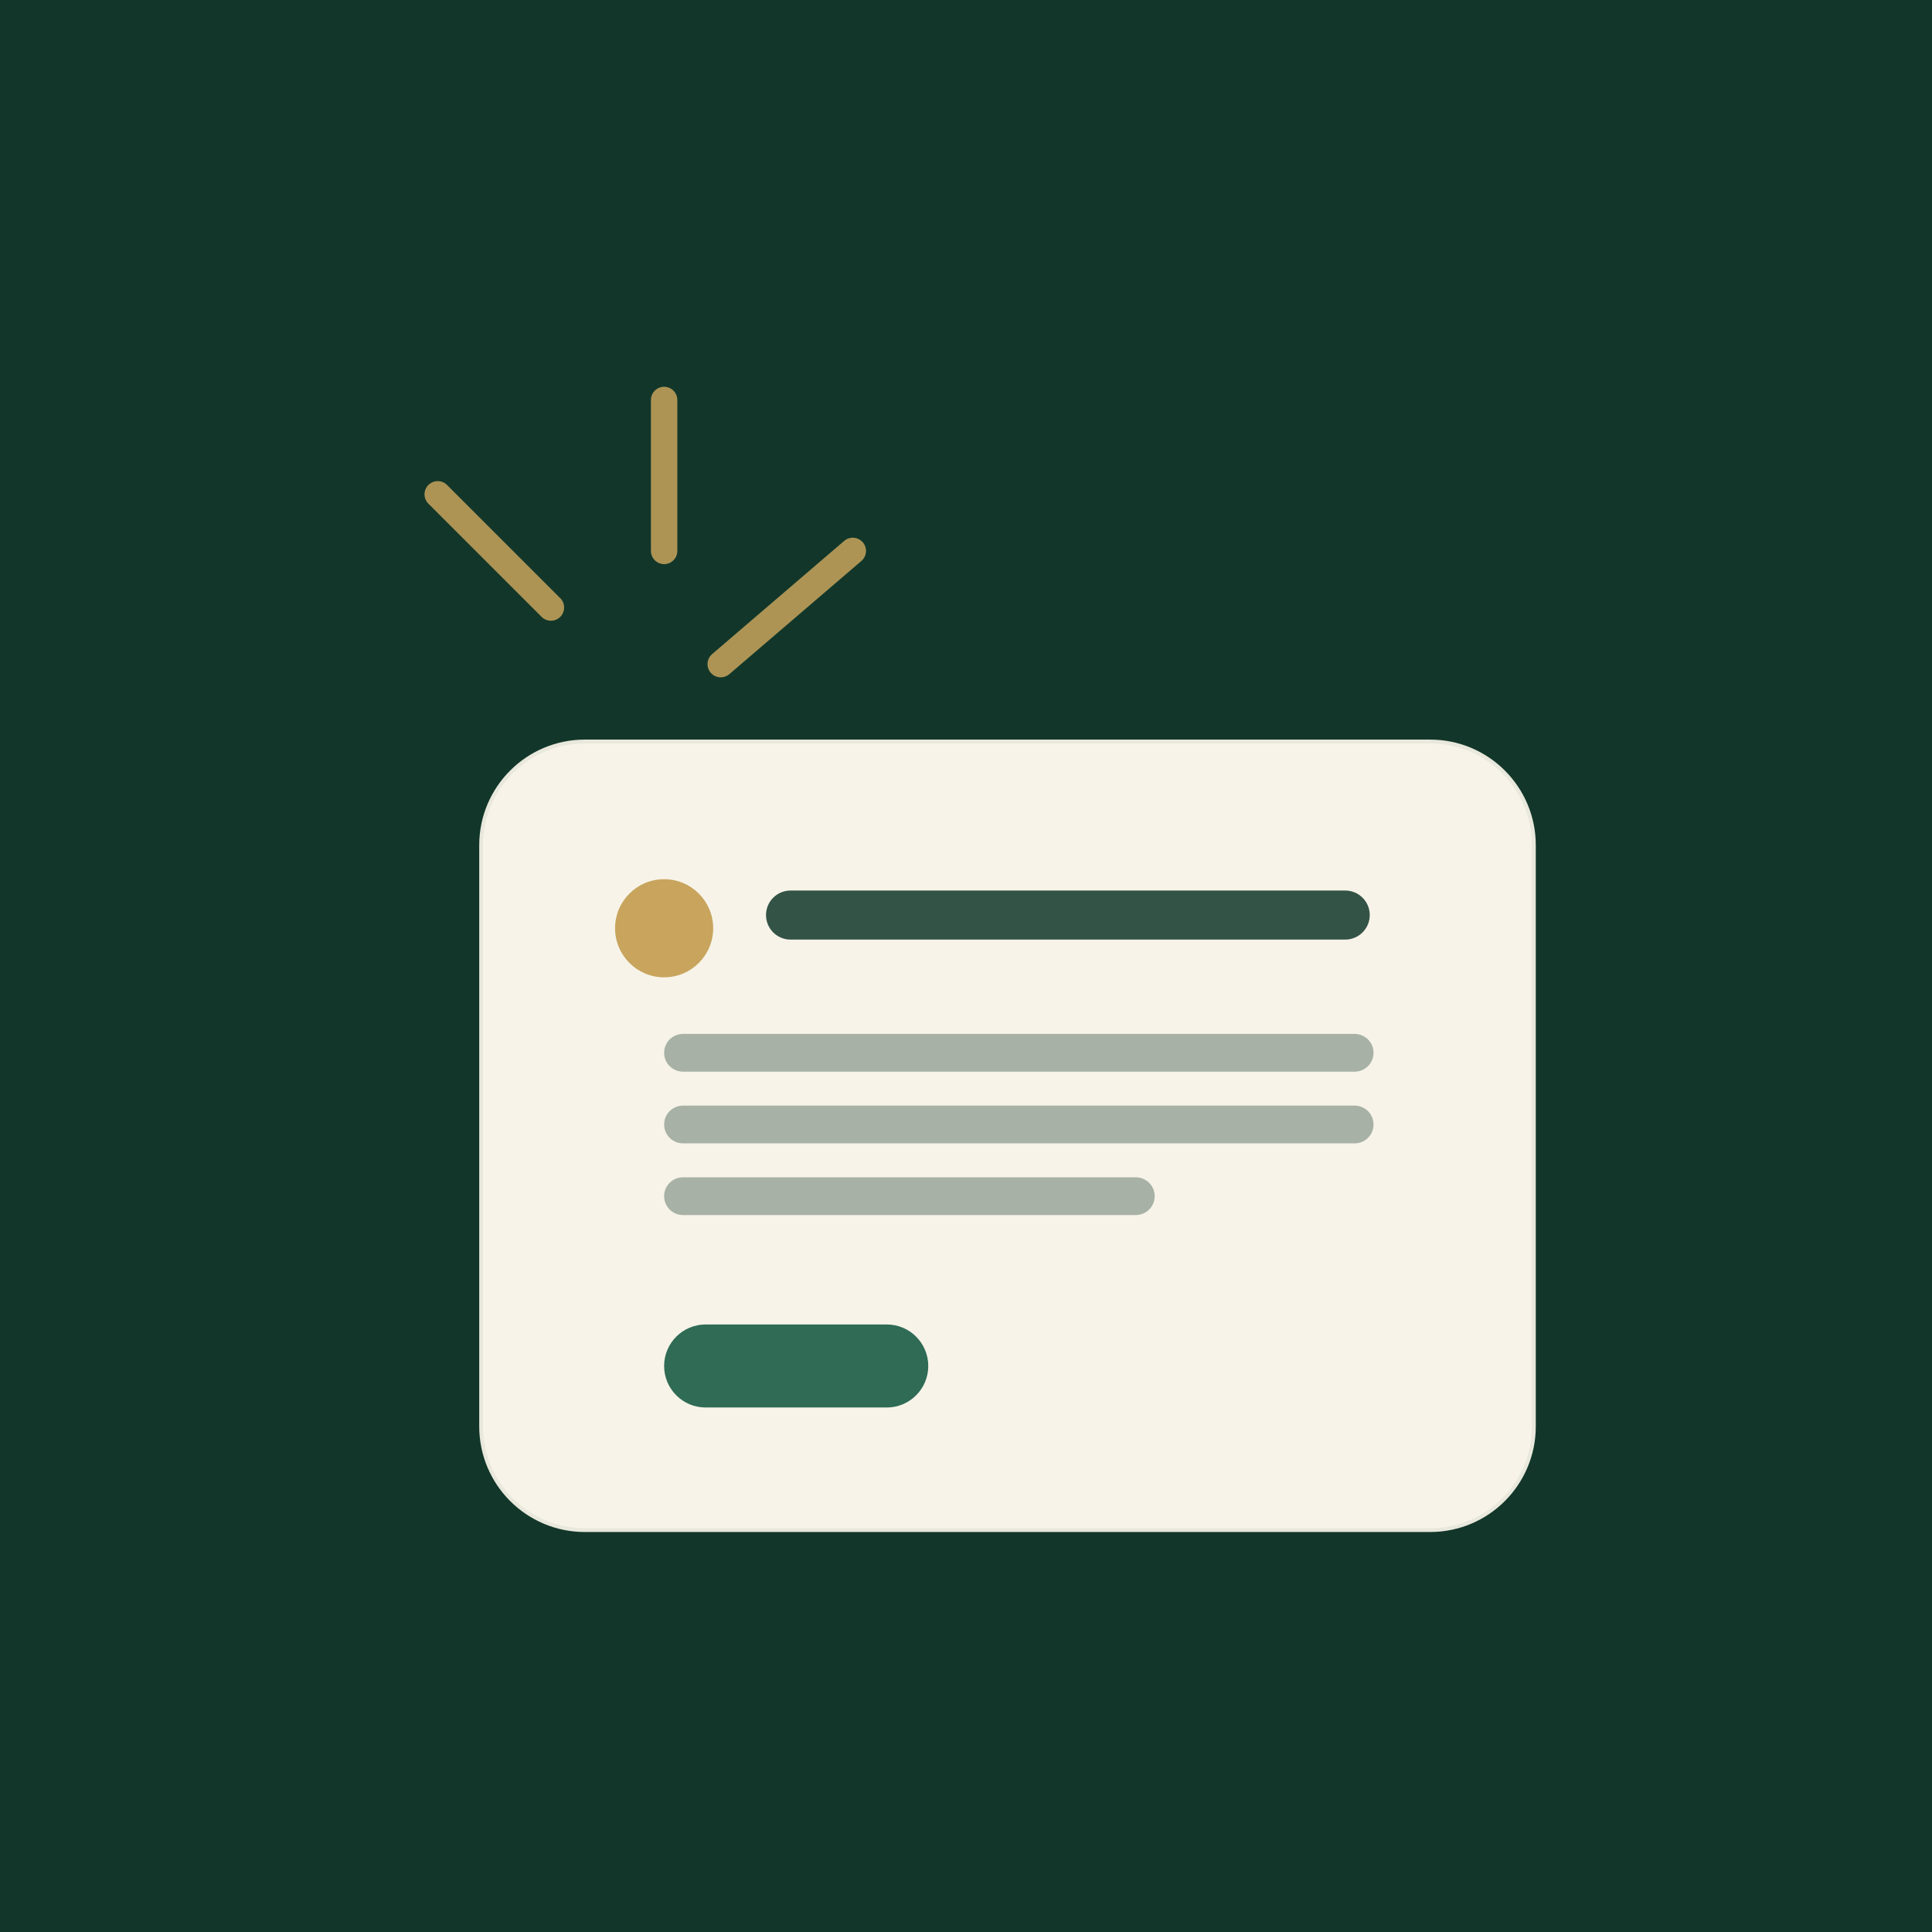
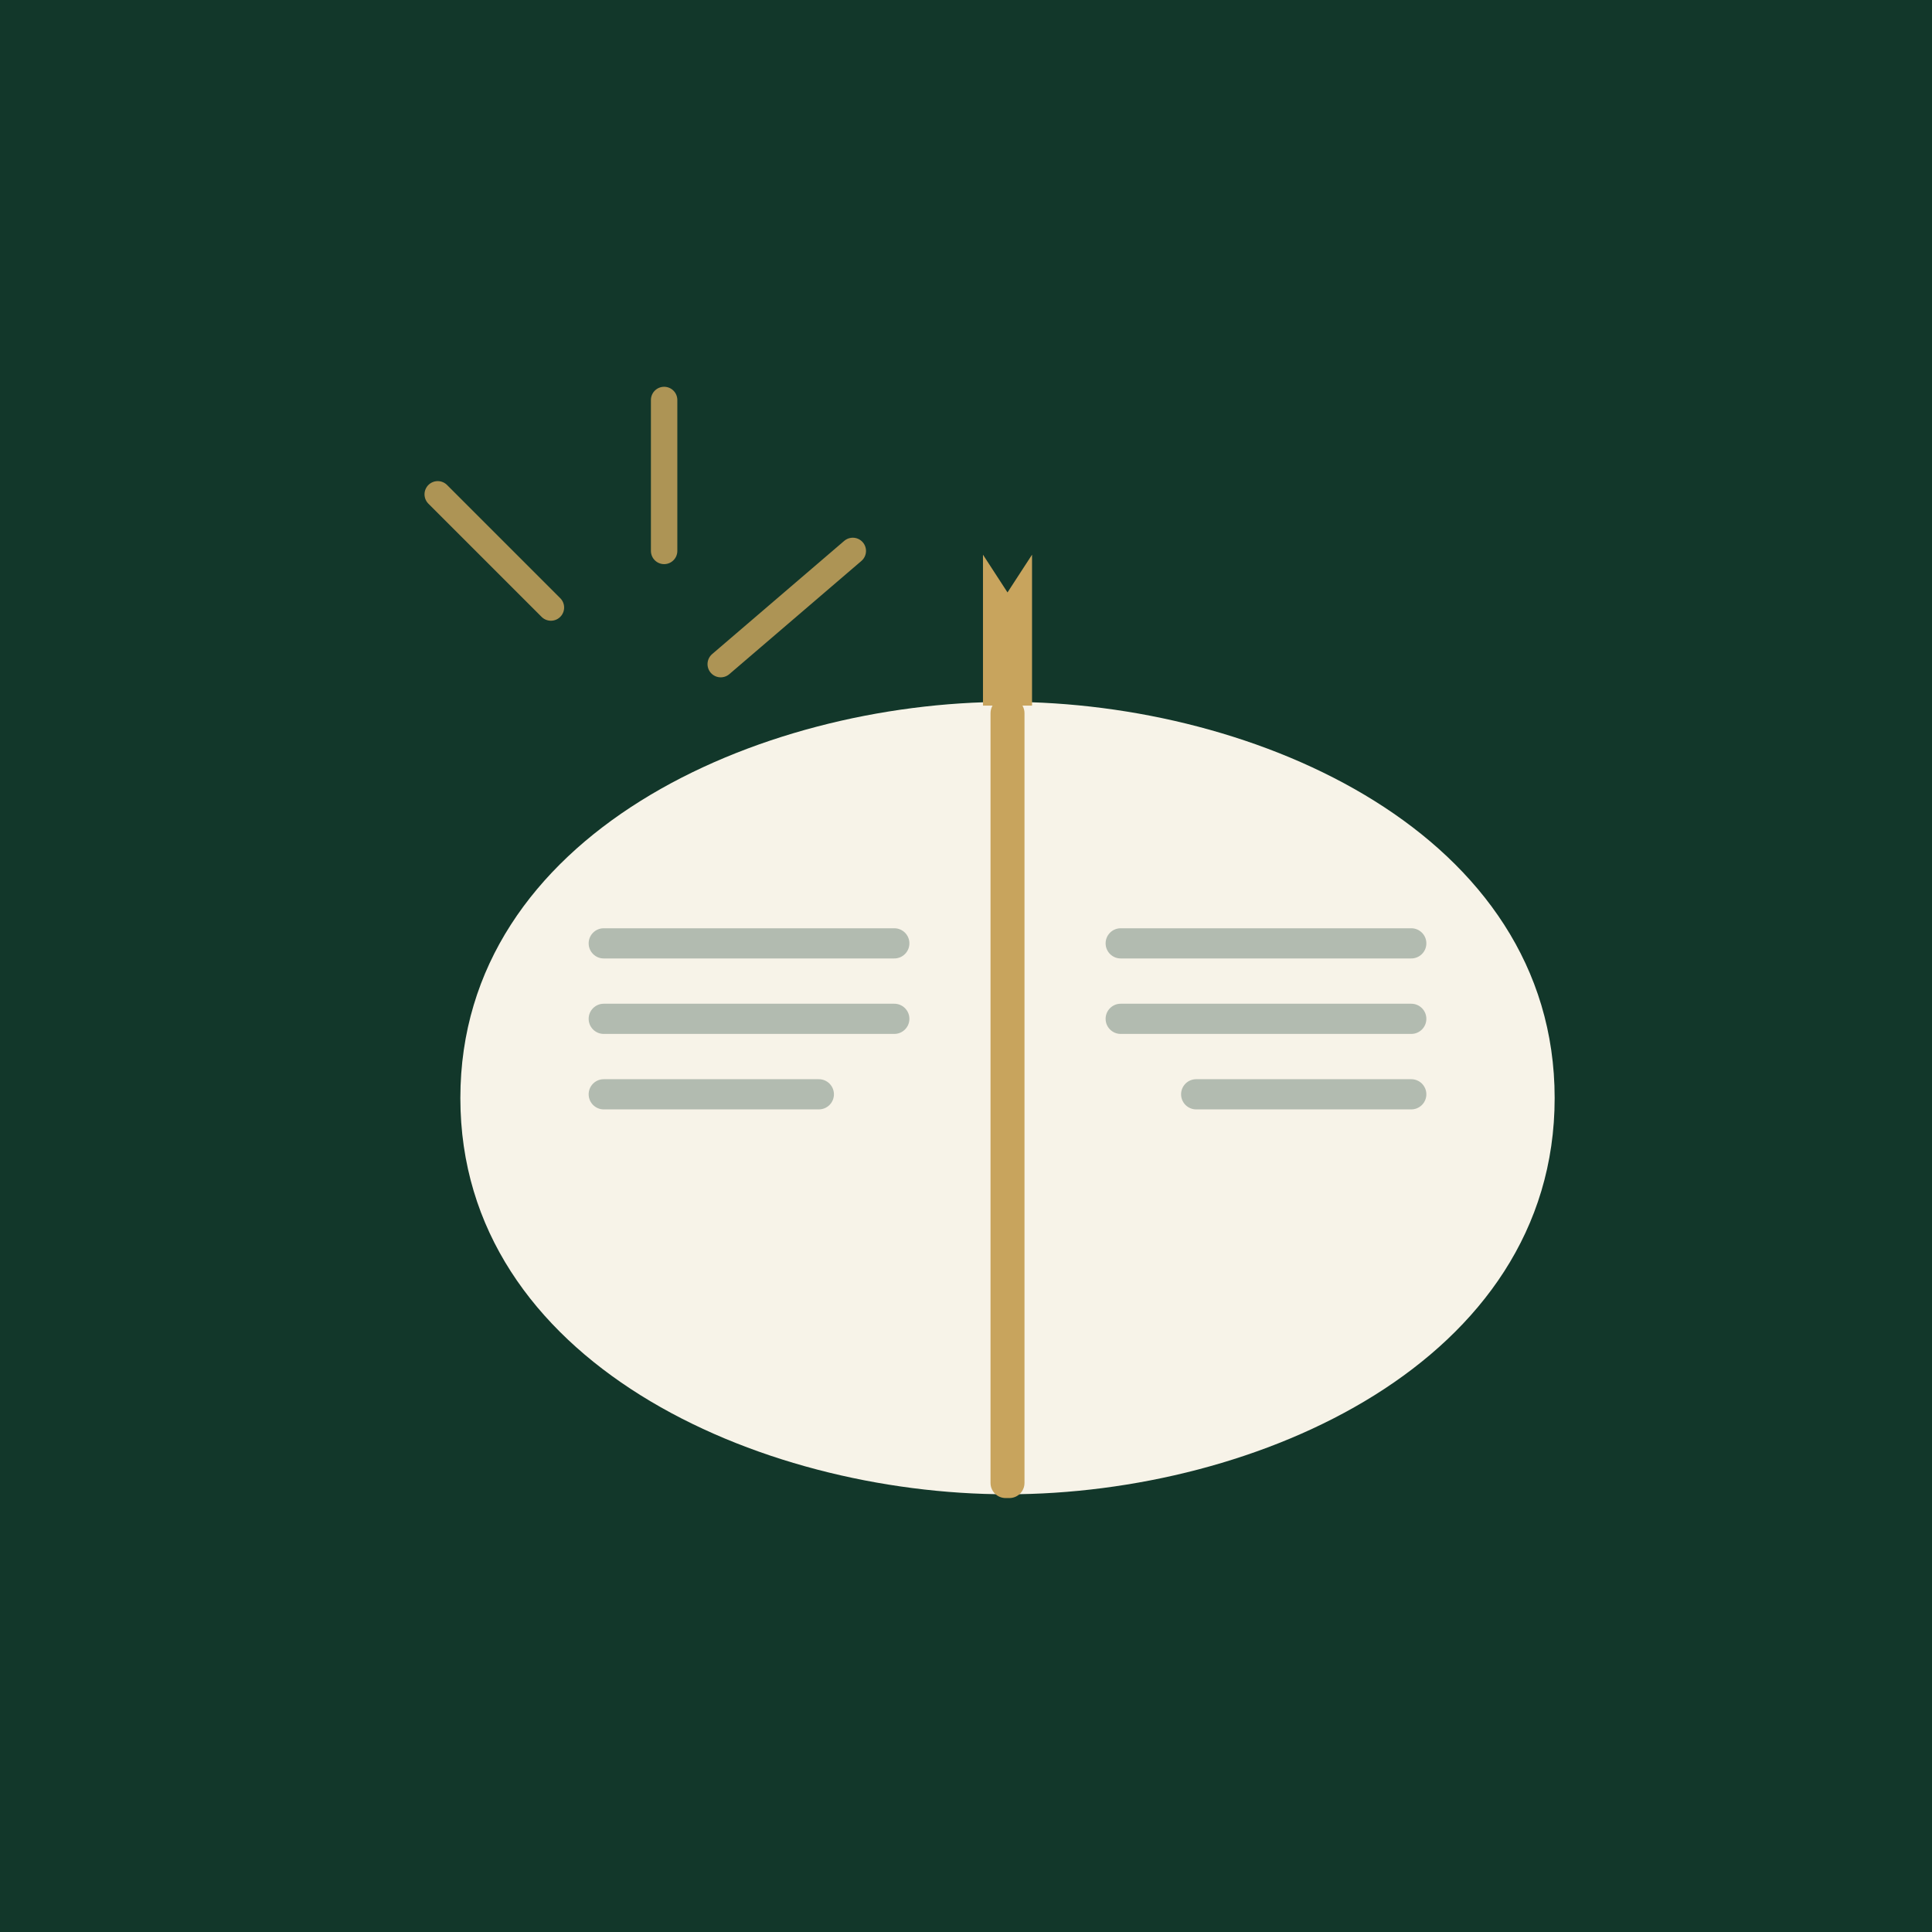
<svg xmlns="http://www.w3.org/2000/svg" width="1024" height="1024" viewBox="0 0 1024 1024">
  <rect width="1024" height="1024" fill="#12372A" />
  <g transform="translate(22,62)">
    <g stroke="#C8A45D" stroke-width="14" stroke-linecap="round" opacity="0.85">
      <line x1="330" y1="230" x2="330" y2="150" />
      <line x1="270" y1="260" x2="210" y2="200" />
      <line x1="360" y1="290" x2="430" y2="230" />
    </g>
-     <rect x="232" y="330" width="560" height="420" rx="56" fill="#F7F3E8" />
-     <rect x="232" y="330" width="560" height="420" rx="56" fill="none" stroke="#12372A" stroke-opacity="0.06" stroke-width="4" />
-     <circle cx="330" cy="430" r="26" fill="#C8A45D" />
-     <rect x="384" y="410" width="320" height="26" rx="13" fill="#12372A" opacity="0.85" />
-     <rect x="330" y="486" width="376" height="20" rx="10" fill="#12372A" opacity="0.35" />
-     <rect x="330" y="524" width="376" height="20" rx="10" fill="#12372A" opacity="0.35" />
-     <rect x="330" y="562" width="260" height="20" rx="10" fill="#12372A" opacity="0.35" />
-     <rect x="330" y="640" width="140" height="44" rx="22" fill="#2F6B55" />
+     <path d="M512,310 C380,310 222,380 222,520 C222,660 380,730 512,730 Z" fill="#F7F3E8" />
+     <path d="M512,310 C644,310 802,380 802,520 C802,660 644,730 512,730 Z" fill="#F7F3E8" />
+     <rect x="503" y="308" width="18" height="424" rx="8" fill="#C8A45D" />
+     <path d="M499,312 L525,312 L525,232 L512,252 L499,232 Z" fill="#C8A45D" />
+     <g fill="#12372A" opacity="0.3">
+       <rect x="290" y="430" width="170" height="16" rx="8" />
+       <rect x="290" y="470" width="170" height="16" rx="8" />
+       <rect x="290" y="510" width="130" height="16" rx="8" />
+       <rect x="564" y="430" width="170" height="16" rx="8" />
+       <rect x="564" y="470" width="170" height="16" rx="8" />
+       <rect x="604" y="510" width="130" height="16" rx="8" />
+     </g>
  </g>
</svg>
